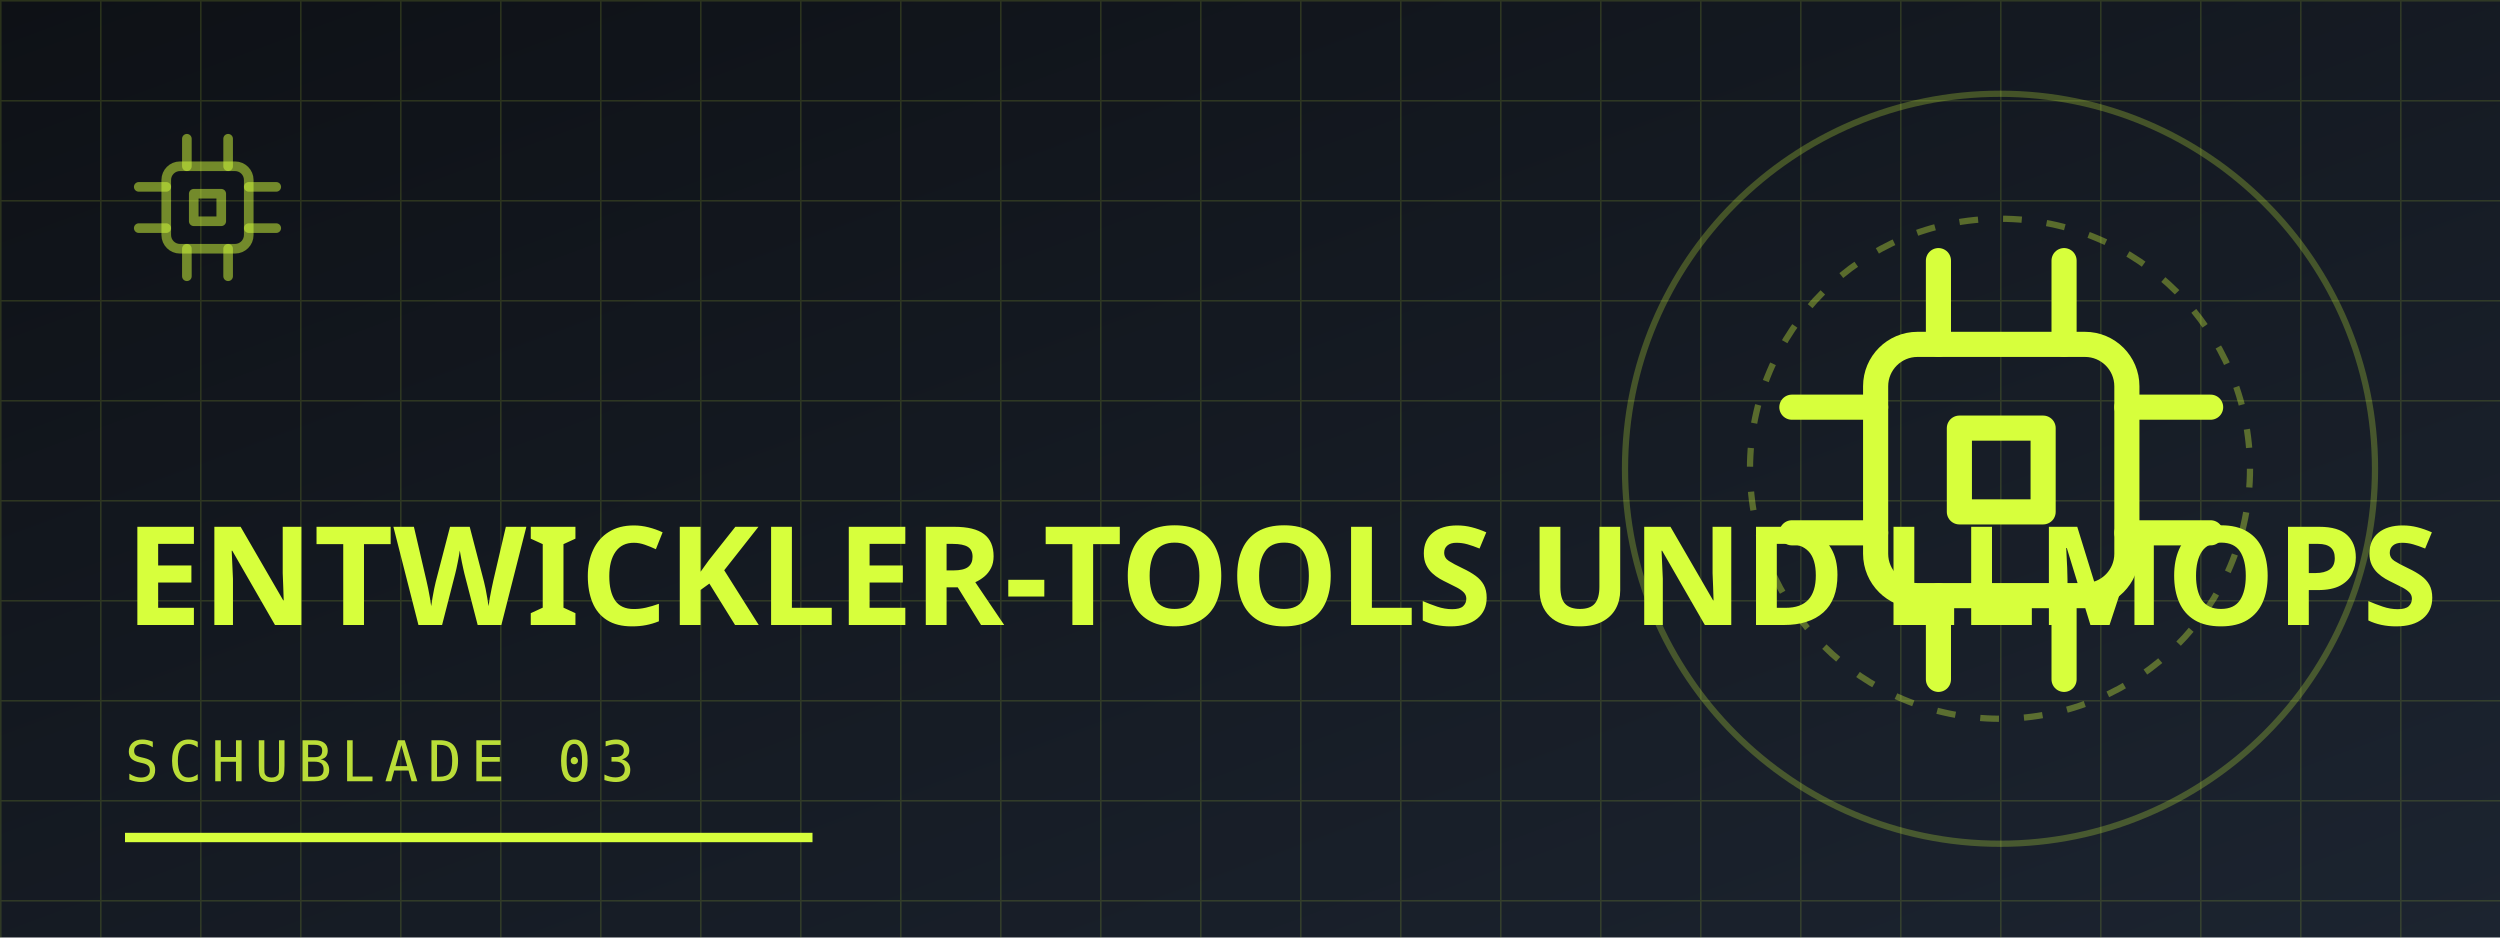
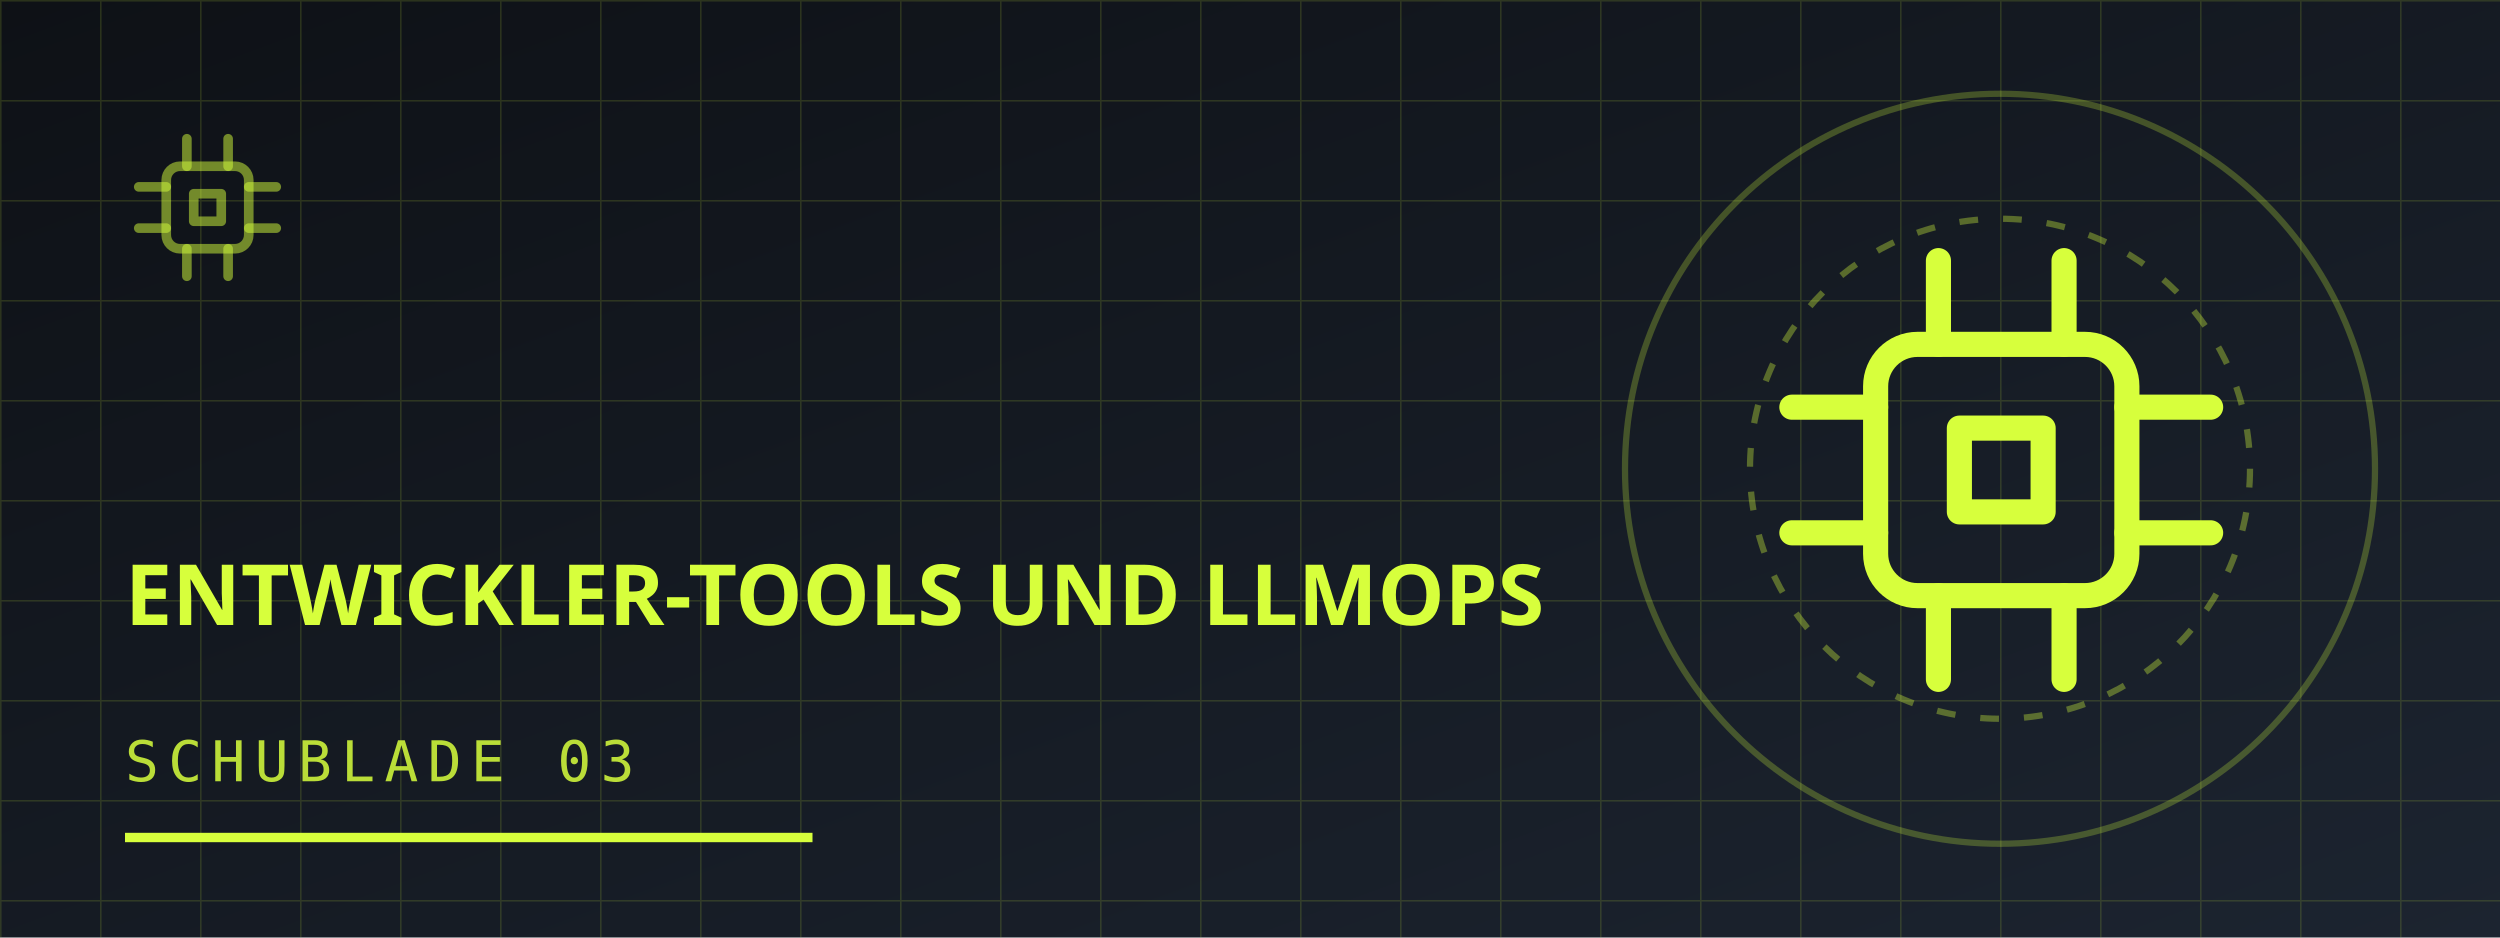
<svg xmlns="http://www.w3.org/2000/svg" viewBox="0 0 800 300" role="img" aria-label="Entwickler-Tools und LLMOps">
  <defs>
    <linearGradient id="g" x1="0" y1="0" x2="1" y2="1">
      <stop offset="0" stop-color="#0E1116" />
      <stop offset="1" stop-color="#1C2430" />
    </linearGradient>
    <pattern id="p" width="32" height="32" patternUnits="userSpaceOnUse">
      <path d="M32 0H0V32" fill="none" stroke="#D7FF3C" stroke-opacity=".14" />
    </pattern>
  </defs>
  <rect width="800" height="300" fill="url(#g)" />
  <rect width="800" height="300" fill="url(#p)" />
  <circle cx="640" cy="150" r="120" fill="none" stroke="#D7FF3C" stroke-opacity=".25" stroke-width="2" />
  <circle cx="640" cy="150" r="80" fill="none" stroke="#D7FF3C" stroke-opacity=".35" stroke-width="2" stroke-dasharray="6 8" />
  <g transform="translate(560 70) scale(6.7)" fill="none" stroke="#D7FF3C" stroke-width="1.2" stroke-linecap="round" stroke-linejoin="round">
    <rect x="6" y="6" width="12" height="12" rx="2" />
    <rect x="10" y="10" width="4" height="4" />
    <path d="M9 2v4M15 2v4M9 18v4M15 18v4M2 9h4M2 15h4M18 9h4M18 15h4" />
  </g>
  <g transform="translate(40 40) scale(2.2)" fill="none" stroke="#D7FF3C" stroke-opacity=".5" stroke-width="1.4" stroke-linecap="round" stroke-linejoin="round">
    <rect x="6" y="6" width="12" height="12" rx="2" />
    <rect x="10" y="10" width="4" height="4" />
    <path d="M9 2v4M15 2v4M9 18v4M15 18v4M2 9h4M2 15h4M18 9h4M18 15h4" />
  </g>
  <text x="40" y="250" font-family="IBM Plex Mono, ui-monospace, monospace" font-size="18" font-weight="500" fill="#D7FF3C" fill-opacity=".85" letter-spacing="3">SCHUBLADE 03</text>
-   <text x="40" y="200" font-family="Space Grotesk, system-ui, sans-serif" font-size="44" font-weight="700" fill="#D7FF3C">ENTWICKLER-TOOLS UND LLMOPS</text>
+   <text x="40" y="200" font-family="Space Grotesk, system-ui, sans-serif" font-size="27" font-weight="700" fill="#D7FF3C">ENTWICKLER-TOOLS UND LLMOPS</text>
  <path d="M40 268h220" stroke="#D7FF3C" stroke-width="3" />
</svg>
